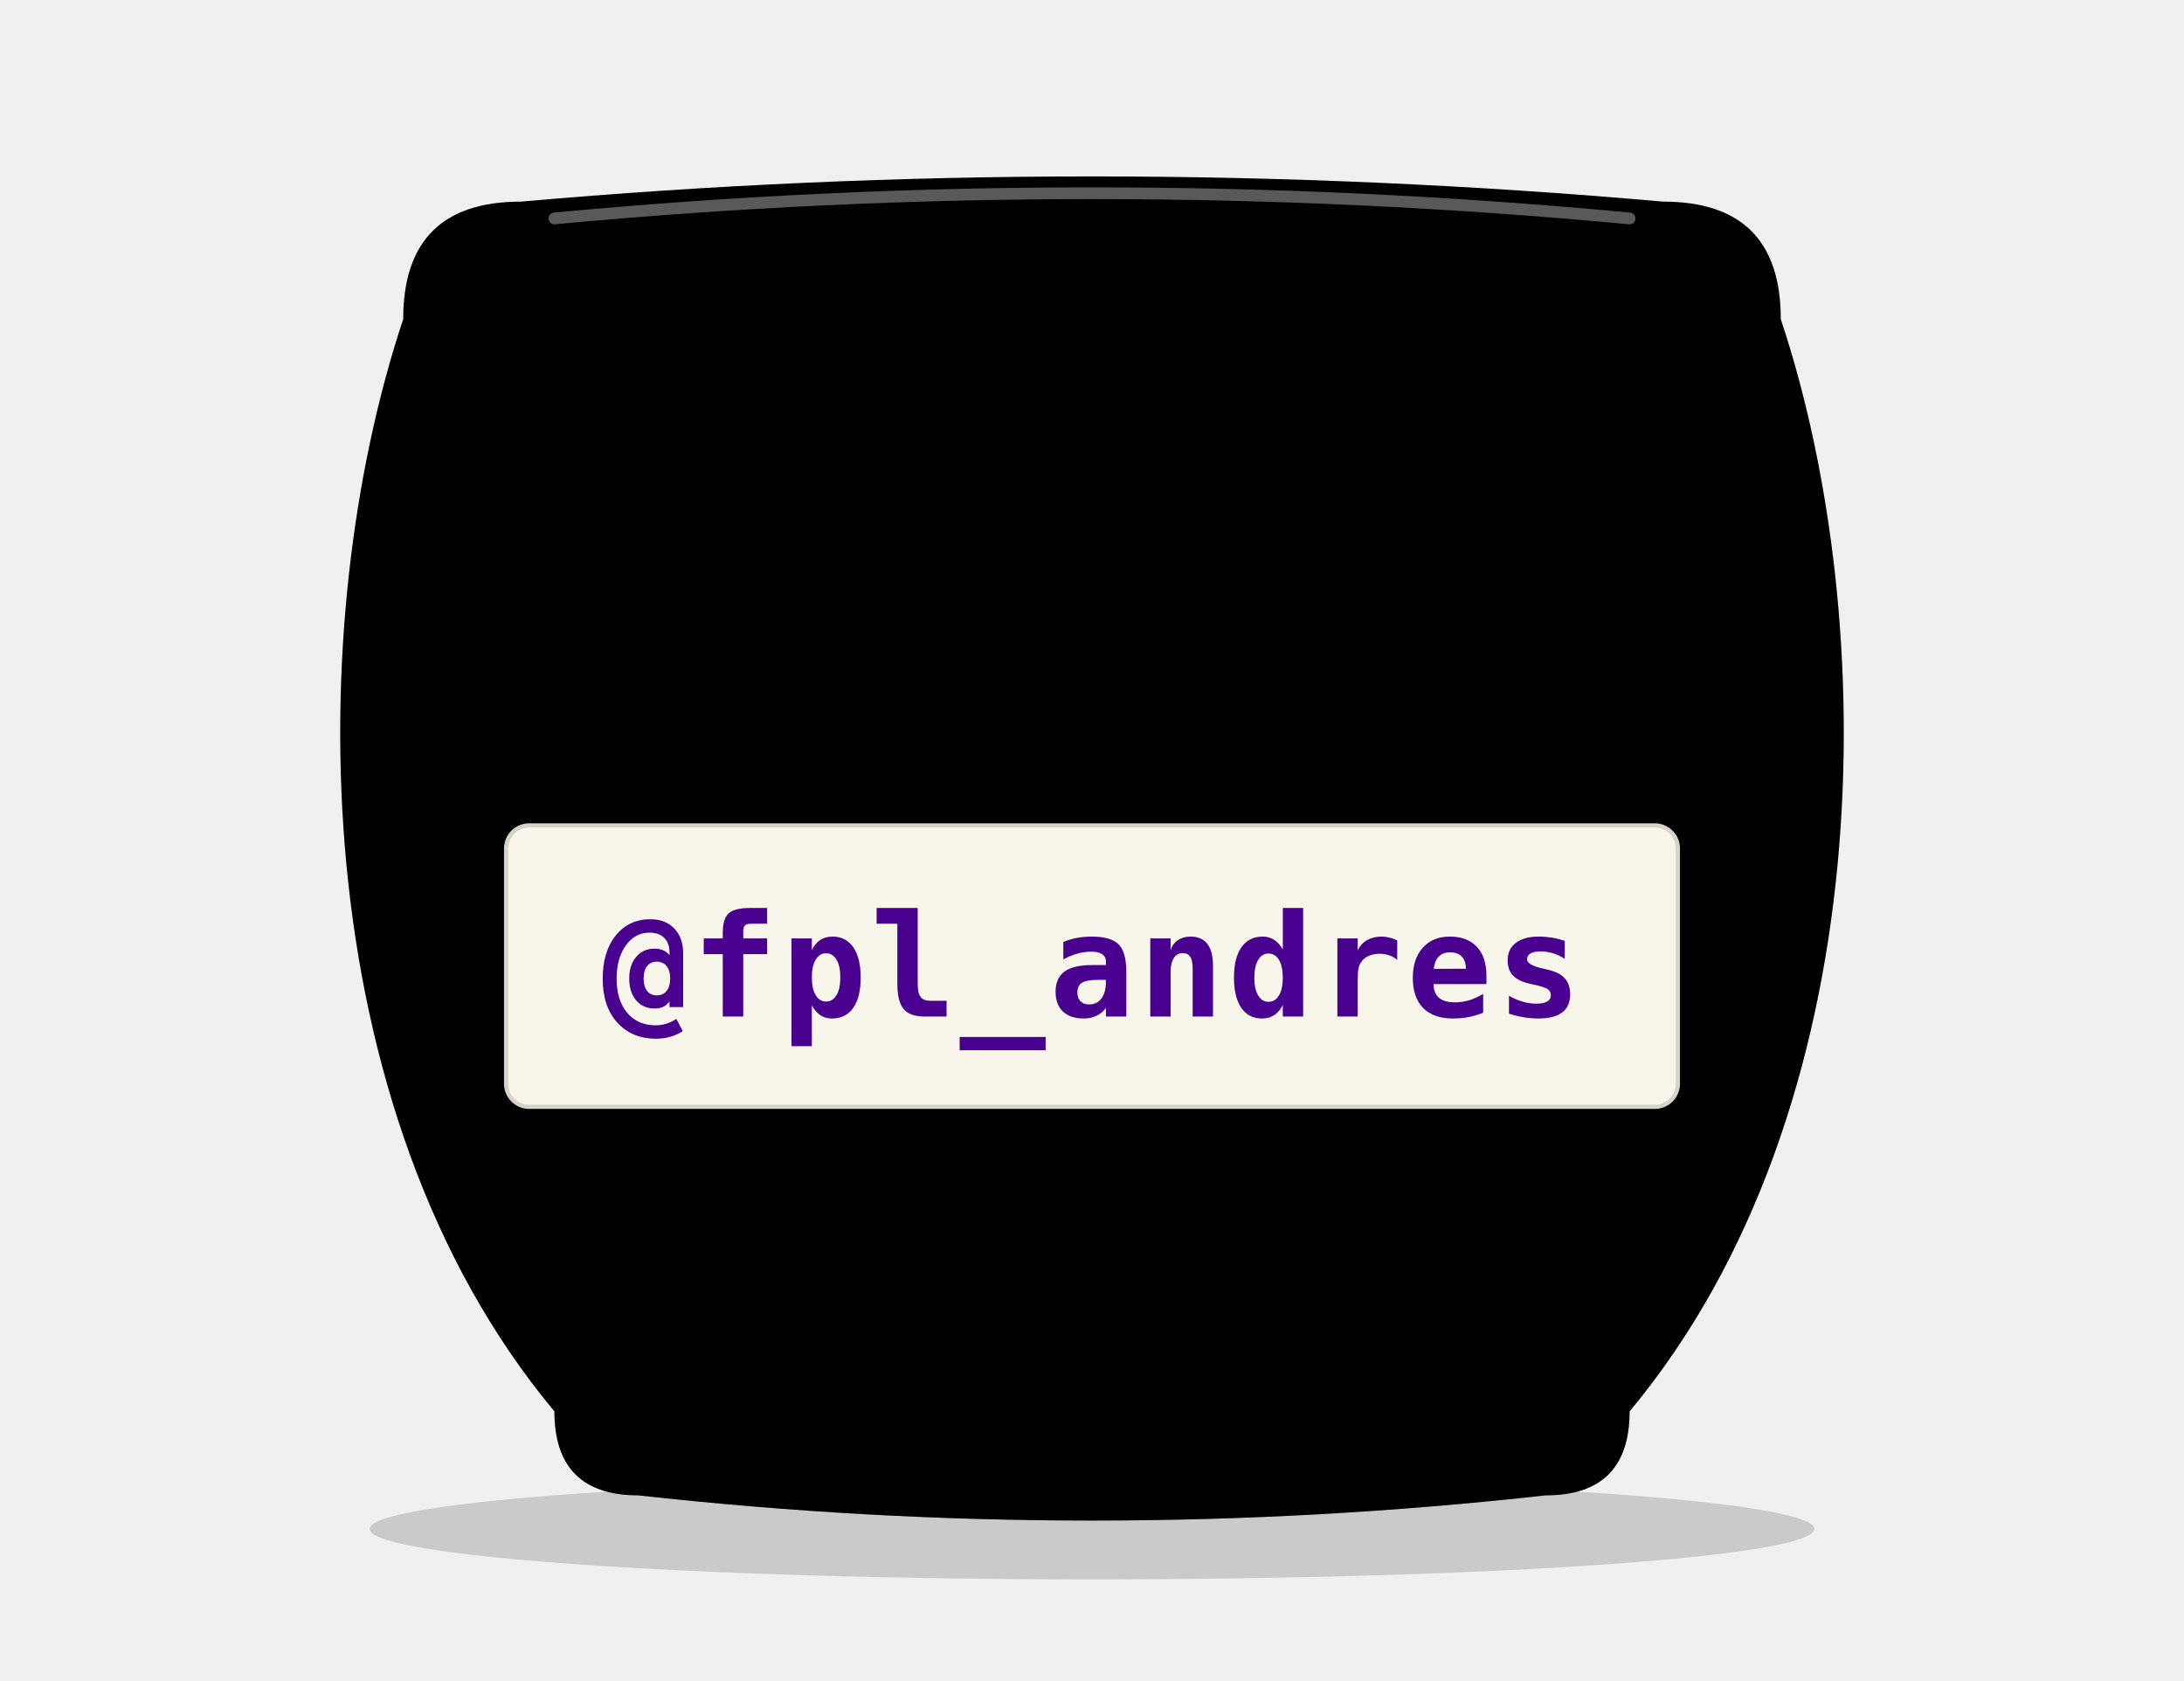
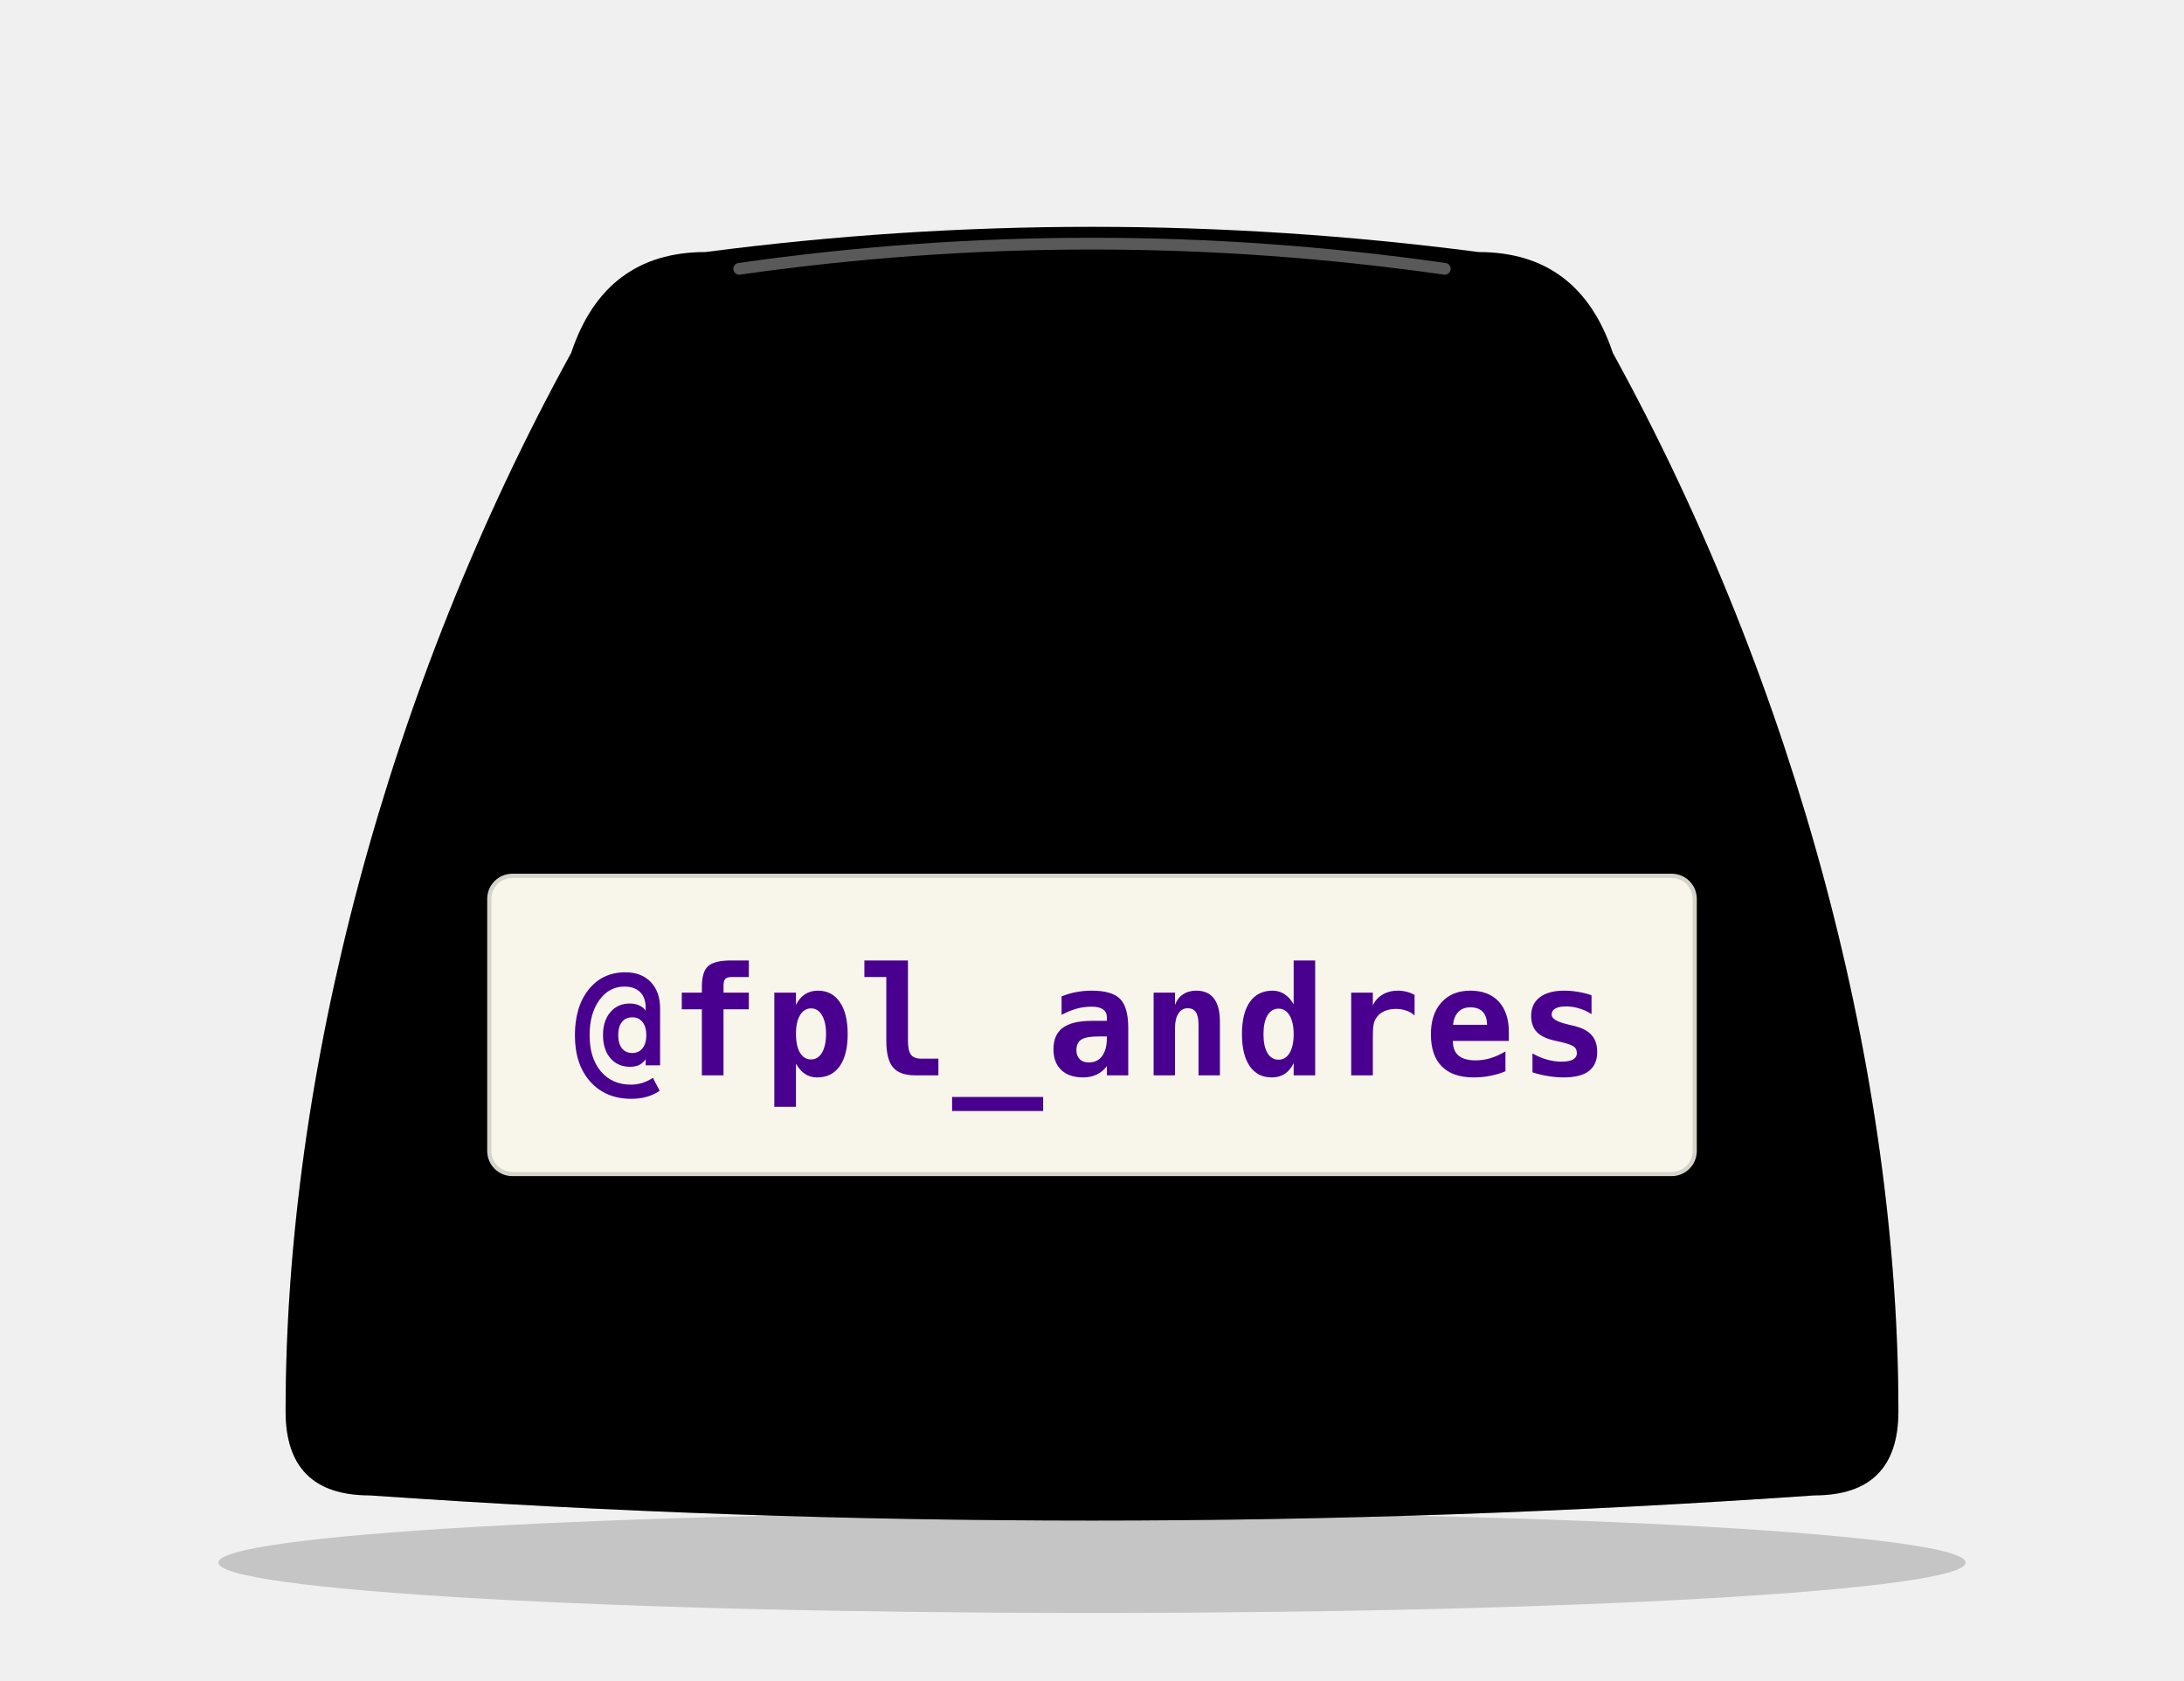
<svg xmlns="http://www.w3.org/2000/svg" viewBox="0 0 260 200" role="img" aria-label="FPL Andres bucket mark">
  <defs>
    <linearGradient id="bucketShade" x1="0" y1="0" x2="0" y2="1">
      <stop offset="0" stop-color="#000" stop-opacity="0" />
-       <stop offset="1" stop-color="#000" stop-opacity="0.18" />
+       <stop offset="1" stop-color="#000" stop-opacity="0.22" />
    </linearGradient>
  </defs>
-   <ellipse cx="130" cy="182" rx="86" ry="6" fill="#000" opacity="0.16" />
-   <path d="     M 62 24     Q 130 18 198 24     Q 212 24 212 38     C 224 74 224 132 194 168     Q 194 178 184 178     Q 130 184 76 178     Q 66 178 66 168     C 36 132 36 74 48 38     Q 48 24 62 24     Z" fill="currentColor" />
-   <path d="     M 62 24     Q 130 18 198 24     Q 212 24 212 38     C 224 74 224 132 194 168     Q 194 178 184 178     Q 130 184 76 178     Q 66 178 66 168     C 36 132 36 74 48 38     Q 48 24 62 24     Z" fill="url(#bucketShade)" />
-   <path d="M 66 26 Q 130 20 194 26" fill="none" stroke="#fff" stroke-opacity="0.35" stroke-width="1.4" stroke-linecap="round" />
-   <rect x="60" y="98" width="140" height="34" rx="3" fill="#f8f6ea" />
-   <rect x="60" y="98" width="140" height="34" rx="3" fill="none" stroke="#000" stroke-opacity="0.14" stroke-width="1" />
-   <text x="130" y="121" text-anchor="middle" font-family="'IBM Plex Mono', 'JetBrains Mono', ui-monospace, monospace" font-weight="700" font-size="17" letter-spacing="0.4" fill="#4a008e">@fpl_andres</text>
+   <ellipse cx="130" cy="186" rx="104" ry="6" fill="#000" opacity="0.18" />
+   <path d="     M 84 30     Q 130 24 176 30     Q 188 30 192 42     C 214 82 226 128 226 168     Q 226 178 216 178     Q 130 184 44 178     Q 34 178 34 168     C 34 128 46 82 68 42     Q 72 30 84 30     Z" fill="currentColor" />
+   <path d="     M 84 30     Q 130 24 176 30     Q 188 30 192 42     C 214 82 226 128 226 168     Q 226 178 216 178     Q 130 184 44 178     Q 34 178 34 168     C 34 128 46 82 68 42     Q 72 30 84 30     Z" fill="url(#bucketShade)" />
+   <path d="M 88 32 Q 130 26 172 32" fill="none" stroke="#fff" stroke-opacity="0.35" stroke-width="1.4" stroke-linecap="round" />
+   <rect x="58" y="104" width="144" height="36" rx="3" fill="#f8f6ea" />
+   <rect x="58" y="104" width="144" height="36" rx="3" fill="none" stroke="#000" stroke-opacity="0.14" stroke-width="1" />
+   <text x="130" y="128" text-anchor="middle" font-family="'IBM Plex Mono', 'JetBrains Mono', ui-monospace, monospace" font-weight="700" font-size="18" letter-spacing="0.4" fill="#4a008e">@fpl_andres</text>
</svg>
